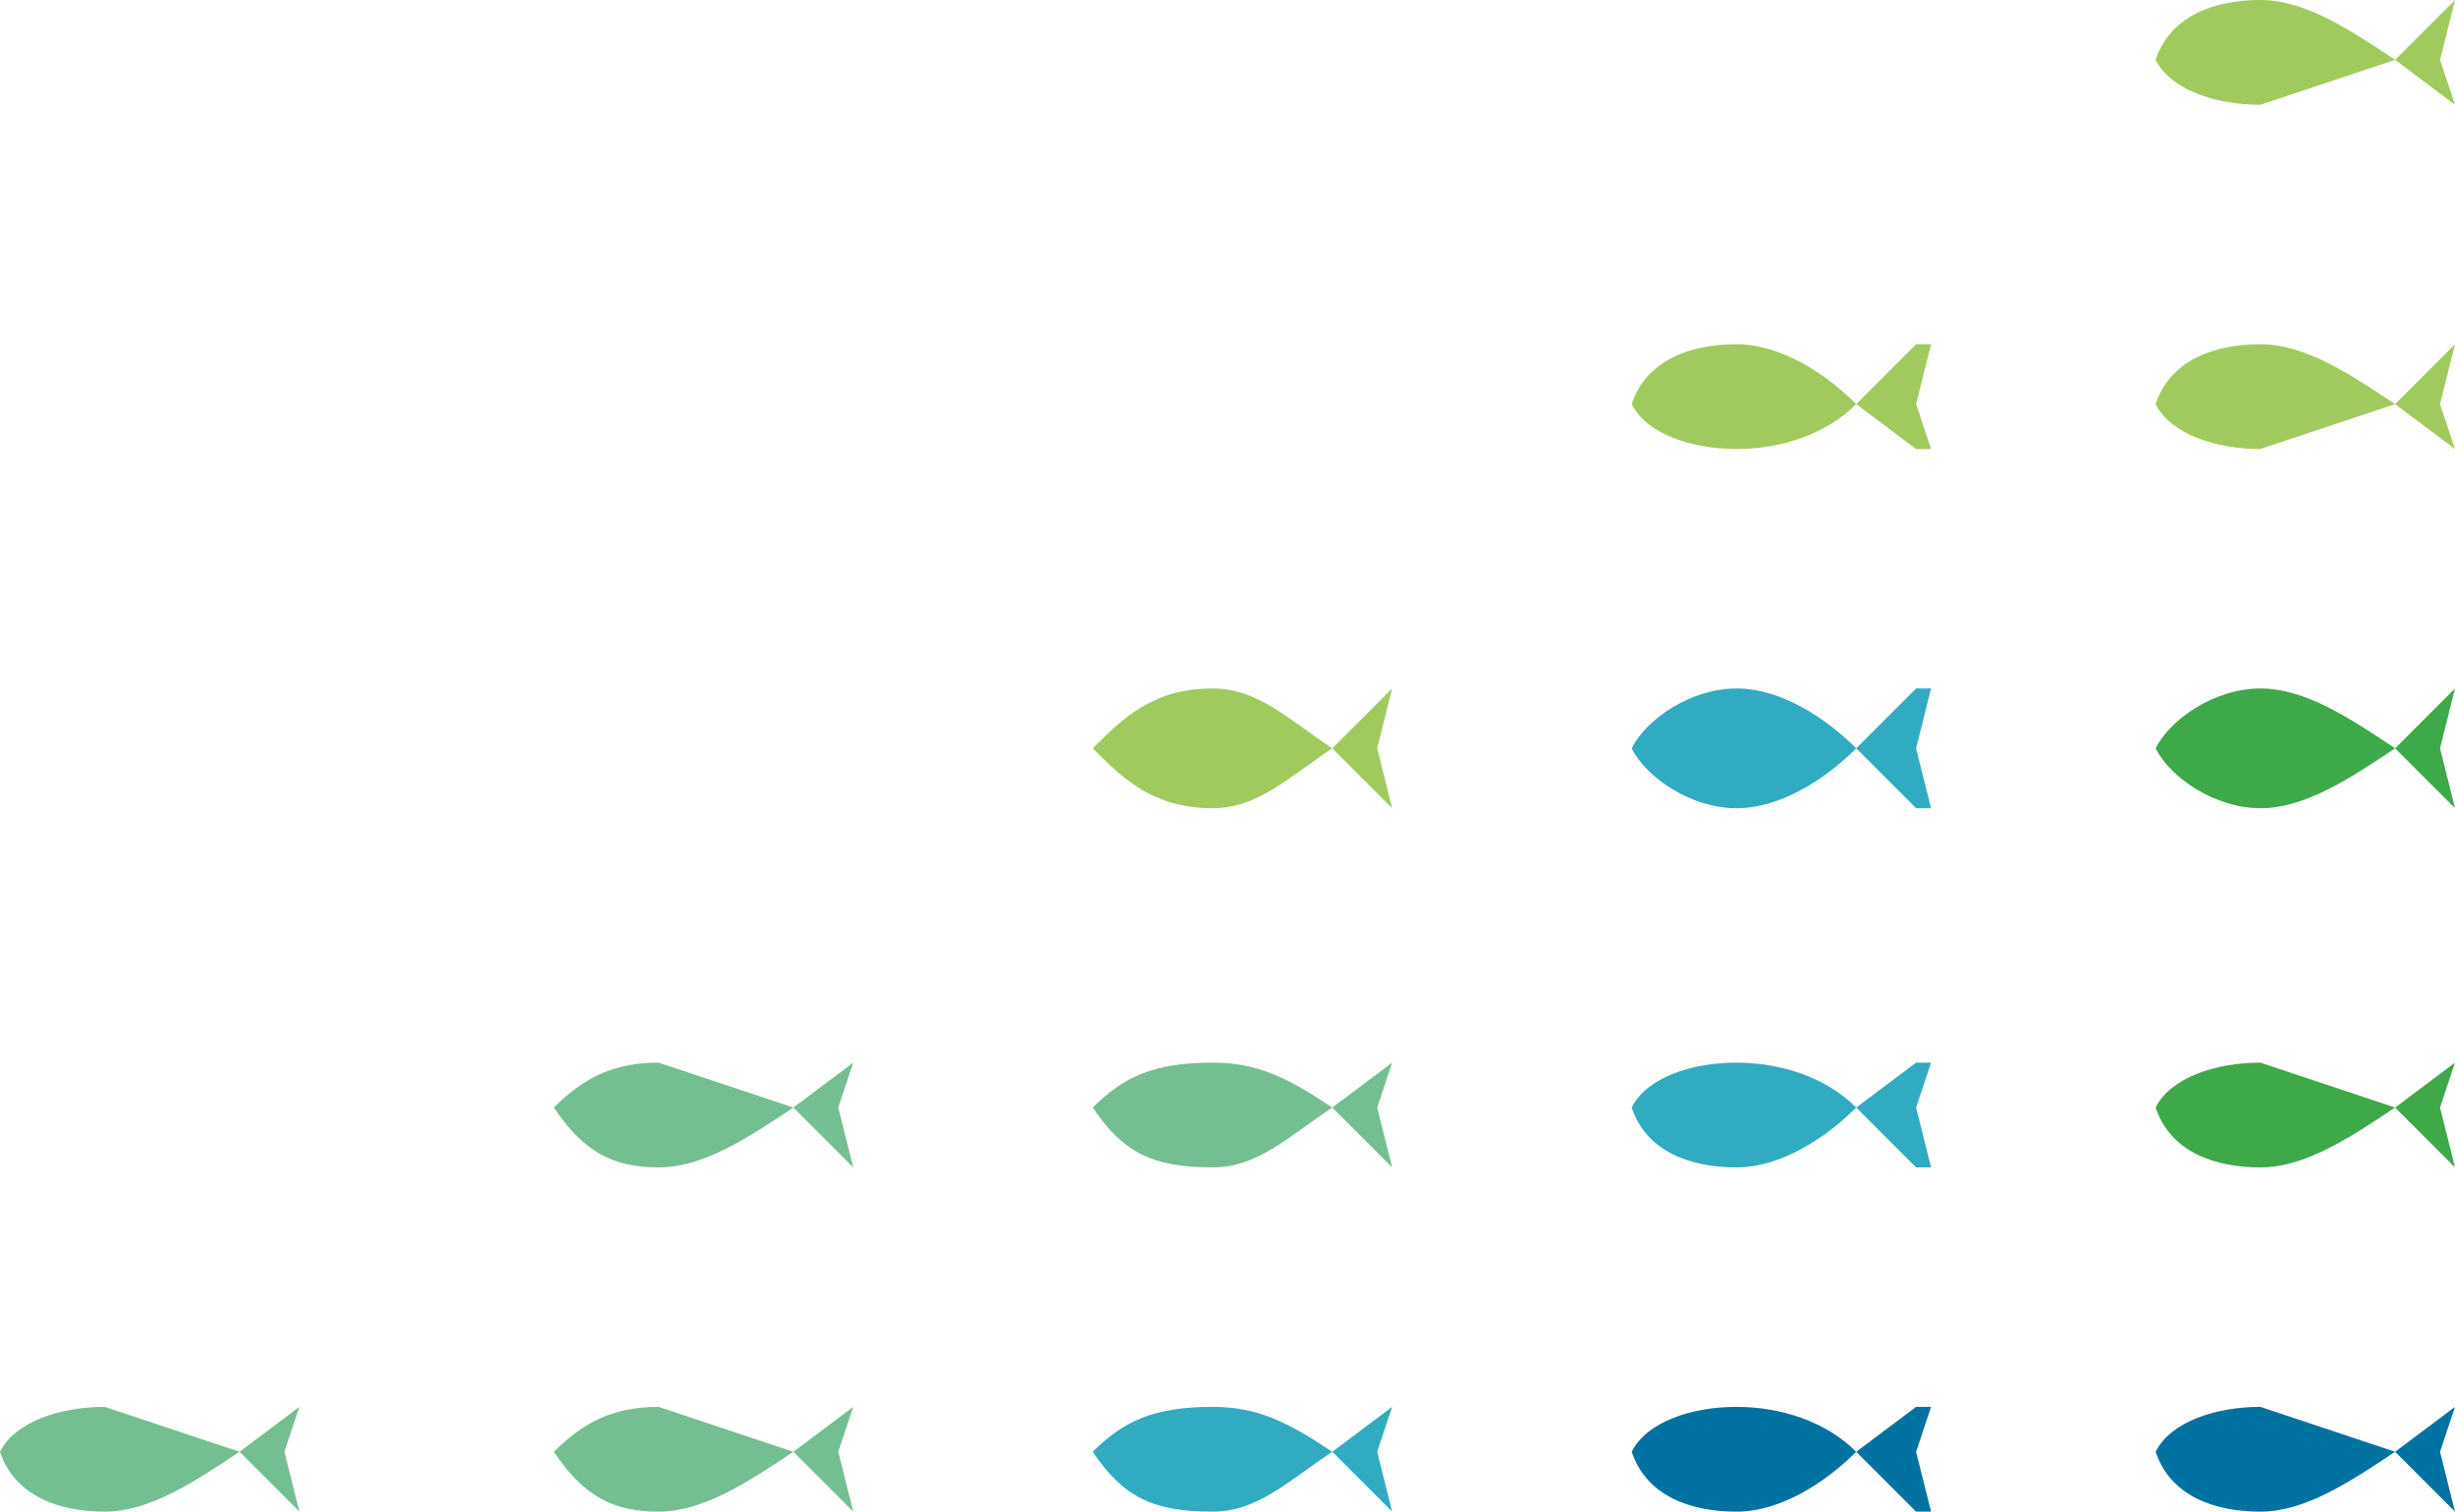
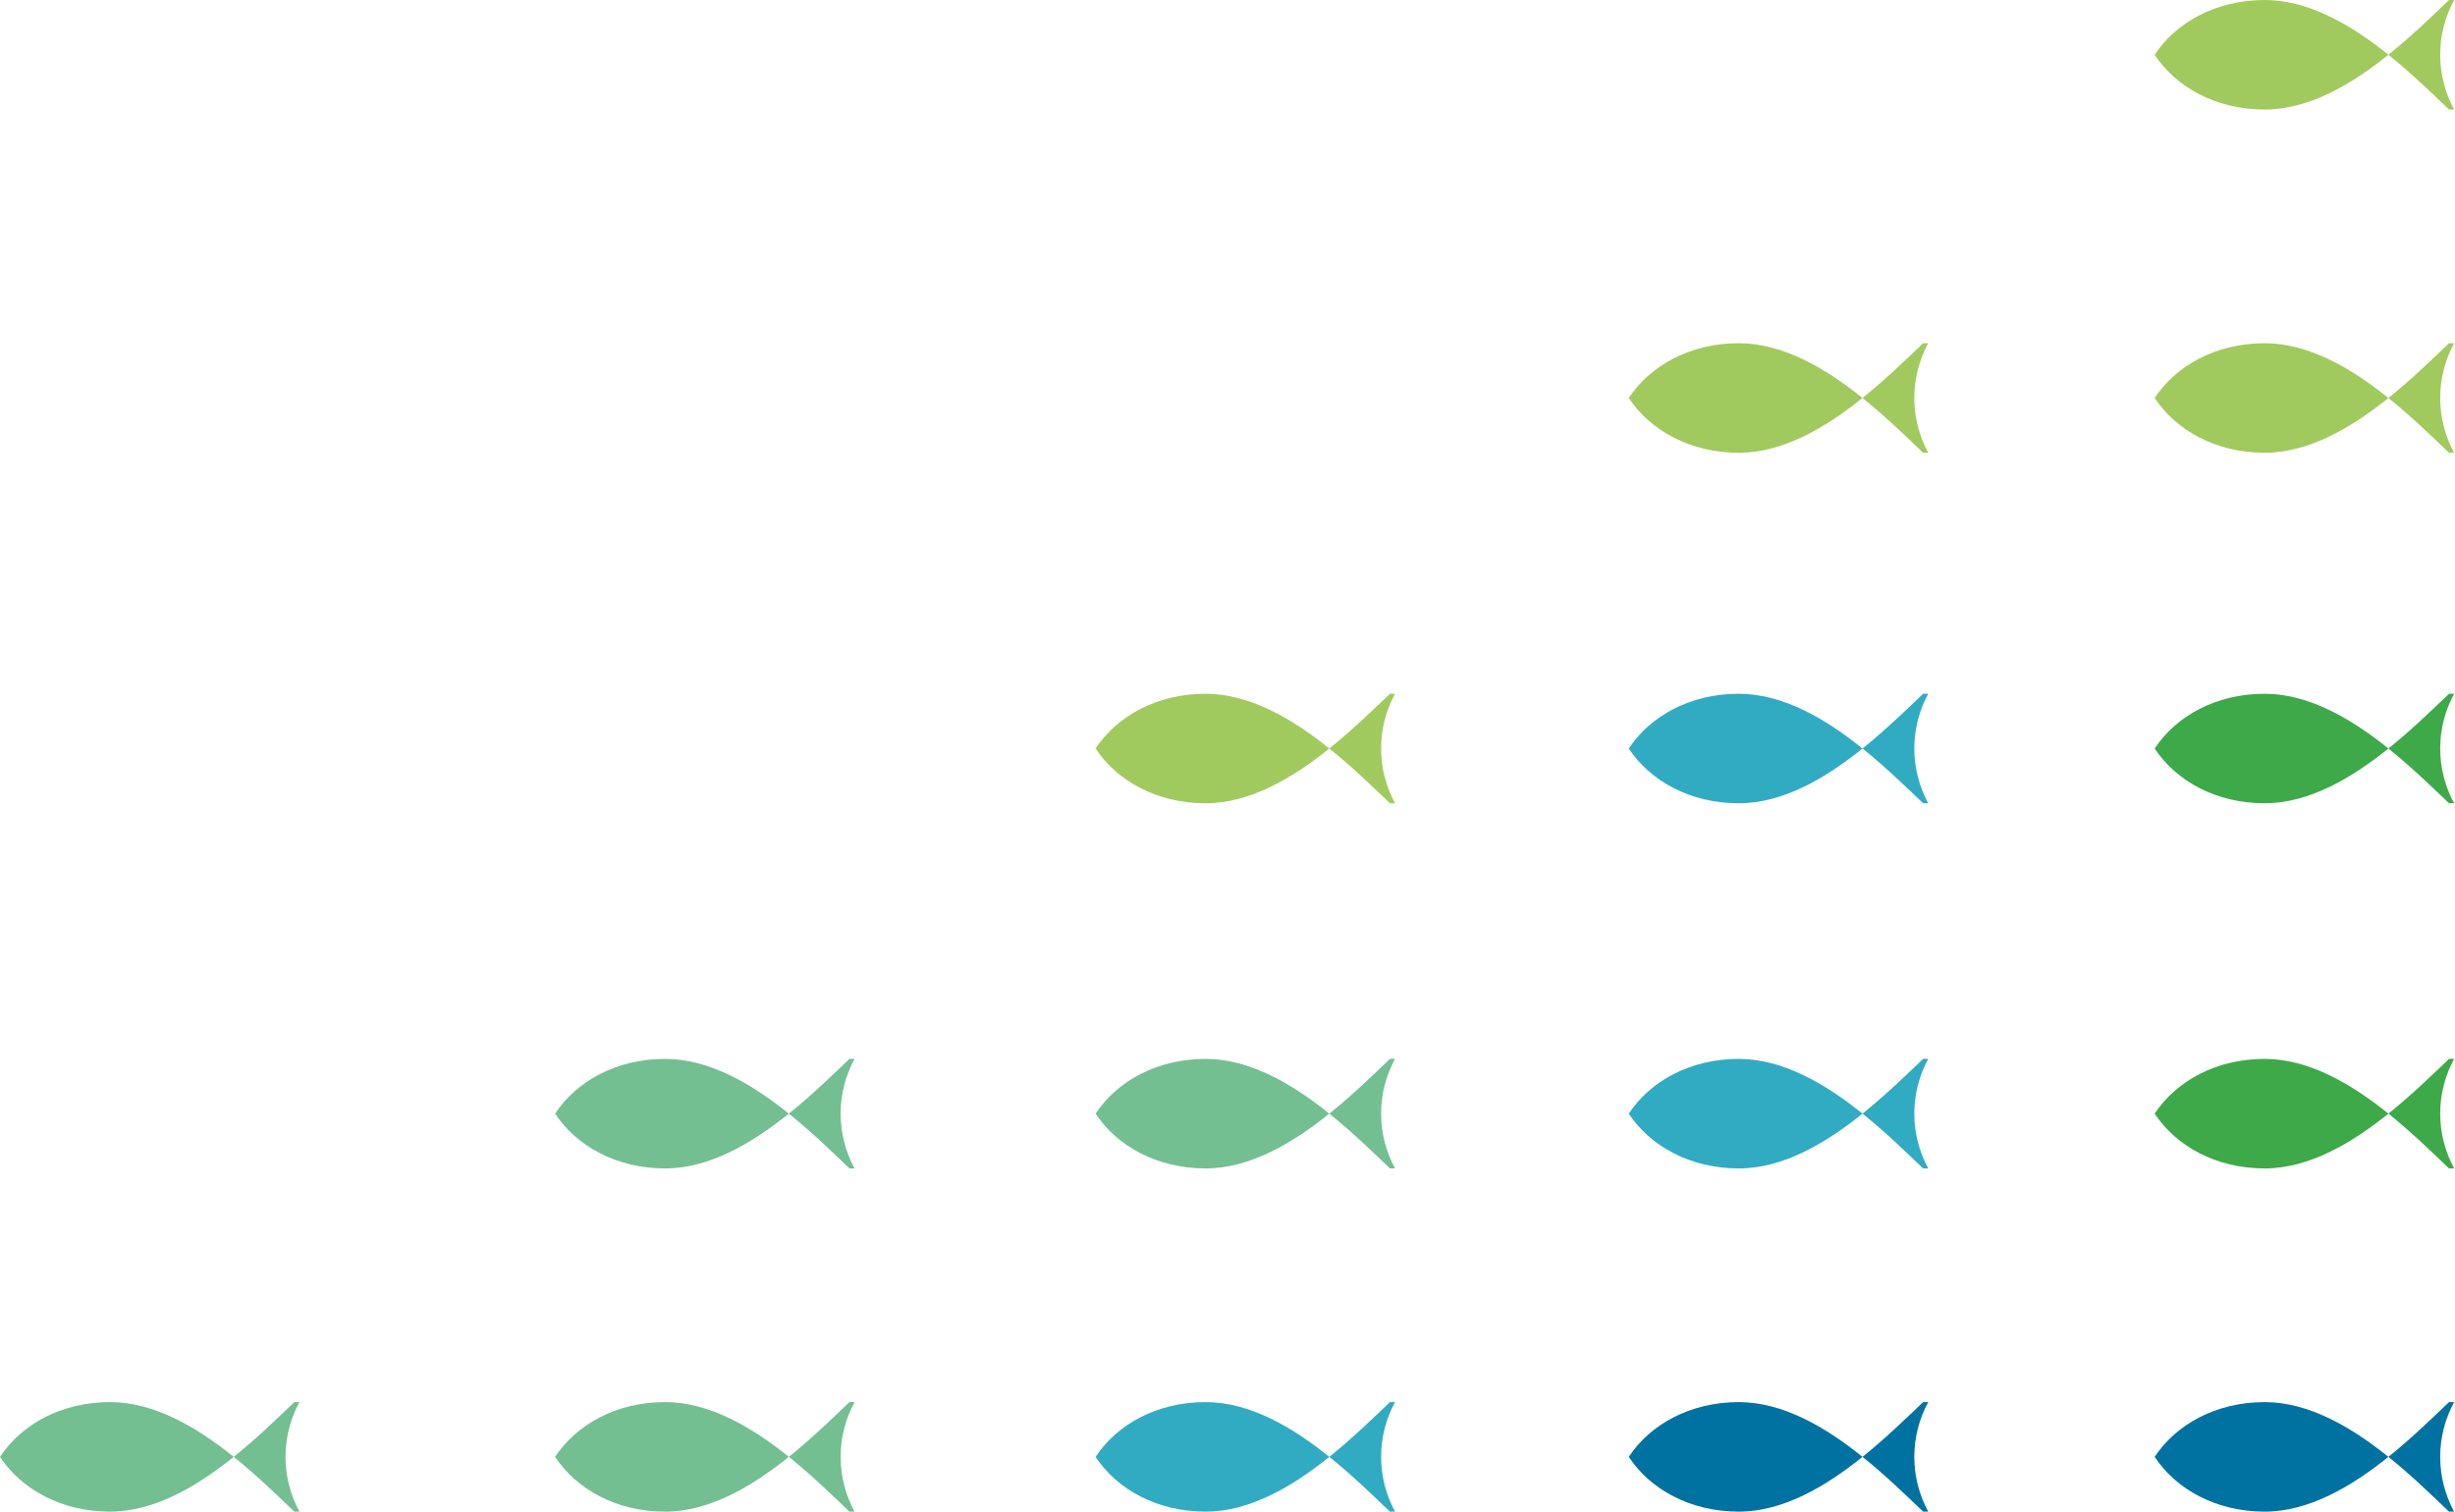
- <svg xmlns="http://www.w3.org/2000/svg" width="164" height="101">
-   <g fill="none" fill-rule="evenodd">
-     <path d="M144 50c1 2 4 4 7 4s6-2 9-4c-3-2-6-4-9-4s-6 2-7 4M163 50l1-4-4 4 4 4-1-4" fill="#3DA949" />
-     <path d="M109 50c1 2 4 4 7 4s6-2 8-4c-2-2-5-4-8-4s-6 2-7 4M128 50l1-4h-1l-4 4 4 4h1l-1-4" fill="#31ABC2" />
-     <path d="M144 27c1 2 4 3 7 3l9-3c-3-2-6-4-9-4s-6 1-7 4M163 27l1-4-4 4 4 3-1-3M144 4c1 2 4 3 7 3l9-3c-3-2-6-4-9-4s-6 1-7 4M163 4l1-4-4 4 4 3-1-3" fill="#A1CA5E" />
-     <path d="M144 74c1 3 4 4 7 4s6-2 9-4l-9-3c-3 0-6 1-7 3M163 74l1-3-4 3 4 4-1-4" fill="#3DA949" />
-     <path d="M109 74c1 3 4 4 7 4s6-2 8-4c-2-2-5-3-8-3s-6 1-7 3M128 74l1-3h-1l-4 3 4 4h1l-1-4" fill="#31ABC2" />
-     <path d="M73 74c2 3 4 4 8 4 3 0 5-2 8-4-3-2-5-3-8-3-4 0-6 1-8 3M92 74l1-3-4 3 4 4-1-4" fill="#74BF91" />
-     <path d="M144 97c1 3 4 4 7 4s6-2 9-4l-9-3c-3 0-6 1-7 3M163 97l1-3-4 3 4 4-1-4M109 97c1 3 4 4 7 4s6-2 8-4c-2-2-5-3-8-3s-6 1-7 3M128 97l1-3h-1l-4 3 4 4h1l-1-4" fill="#0072A1" />
-     <path d="M73 97c2 3 4 4 8 4 3 0 5-2 8-4-3-2-5-3-8-3-4 0-6 1-8 3M92 97l1-3-4 3 4 4-1-4" fill="#31ABC2" />
-     <path d="M37 97c2 3 4 4 7 4s6-2 9-4l-9-3c-3 0-5 1-7 3M56 97l1-3-4 3 4 4-1-4" fill="#74BF91" />
-     <path d="M73 50c2 2 4 4 8 4 3 0 5-2 8-4-3-2-5-4-8-4-4 0-6 2-8 4M92 50l1-4-4 4 4 4-1-4M109 27c1 2 4 3 7 3s6-1 8-3c-2-2-5-4-8-4s-6 1-7 4M128 27l1-4h-1l-4 4 4 3h1l-1-3" fill="#A1CA5E" />
-     <path d="M37 74c2 3 4 4 7 4s6-2 9-4l-9-3c-3 0-5 1-7 3M56 74l1-3-4 3 4 4-1-4M0 97c1 3 4 4 7 4s6-2 9-4l-9-3c-3 0-6 1-7 3M19 97l1-3-4 3 4 4-1-4" fill="#74BF91" />
+ <svg xmlns="http://www.w3.org/2000/svg" width="164px" height="101px" viewBox="0 0 164 101" version="1.1">
+   <g id="Page-1" stroke="none" stroke-width="1" fill="none" fill-rule="evenodd">
+     <g id="Styleguide" transform="translate(-93, -2563)">
+       <g id="Rybky_pdf" transform="translate(93, 2563)">
+         <path d="M143.937,50.012 C145.372,52.183 148.041,53.671 151.284,53.671 C154.261,53.671 157.114,51.972 159.551,50.012 C157.114,48.052 154.261,46.353 151.284,46.353 C148.041,46.353 145.372,47.84 143.937,50.012" id="Fill-1" fill="#3DA949" />
+         <path d="M163.011,50.012 C163.011,48.694 163.347,47.45 163.942,46.353 L163.6,46.353 C162.466,47.436 161.091,48.775 159.551,50.012 C161.091,51.248 162.466,52.587 163.6,53.671 L163.942,53.671 C163.347,52.573 163.011,51.329 163.011,50.012" id="Fill-3" fill="#3DA949" />
+         <path d="M108.807,50.012 C110.24,52.183 112.911,53.671 116.154,53.671 C119.132,53.671 121.984,51.972 124.42,50.012 C121.984,48.052 119.132,46.353 116.154,46.353 C112.911,46.353 110.24,47.84 108.807,50.012" id="Fill-5" fill="#31ABC2" />
+         <path d="M127.881,50.012 C127.881,48.694 128.217,47.45 128.811,46.353 L128.469,46.353 C127.335,47.436 125.96,48.775 124.42,50.012 C125.96,51.248 127.335,52.587 128.469,53.671 L128.812,53.671 C128.217,52.573 127.881,51.329 127.881,50.012" id="Fill-7" fill="#31ABC2" />
+         <path d="M143.937,26.591 C145.372,28.763 148.041,30.251 151.284,30.251 C154.261,30.251 157.114,28.551 159.551,26.591 C157.114,24.631 154.261,22.932 151.284,22.932 C148.041,22.932 145.372,24.42 143.937,26.591" id="Fill-9" fill="#A1CA5E" />
+         <path d="M163.011,26.591 C163.011,25.275 163.347,24.03 163.942,22.932 L163.6,22.932 C162.466,24.015 161.091,25.355 159.551,26.591 C161.091,27.827 162.466,29.167 163.6,30.251 L163.942,30.251 C163.347,29.153 163.011,27.909 163.011,26.591" id="Fill-11" fill="#A1CA5E" />
+         <path d="M143.937,3.659 C145.372,5.831 148.041,7.319 151.284,7.319 C154.261,7.319 157.114,5.619 159.551,3.659 C157.114,1.699 154.261,0 151.284,0 C148.041,0 145.372,1.487 143.937,3.659" id="Fill-13" fill="#A1CA5E" />
+         <path d="M163.011,3.659 C163.011,2.342 163.347,1.098 163.942,0 L163.6,0 C162.466,1.083 161.091,2.423 159.551,3.659 C161.091,4.895 162.466,6.235 163.6,7.319 L163.942,7.319 C163.347,6.22 163.011,4.977 163.011,3.659" id="Fill-15" fill="#A1CA5E" />
+         <path d="M143.937,74.408 C145.372,76.579 148.041,78.068 151.284,78.068 C154.261,78.068 157.114,76.368 159.551,74.408 C157.114,72.448 154.261,70.749 151.284,70.749 C148.041,70.749 145.372,72.236 143.937,74.408" id="Fill-17" fill="#3DA949" />
+         <path d="M163.011,74.408 C163.011,73.09 163.347,71.847 163.942,70.749 L163.6,70.749 C162.466,71.832 161.091,73.172 159.551,74.408 C161.091,75.644 162.466,76.984 163.6,78.068 L163.942,78.068 C163.347,76.969 163.011,75.725 163.011,74.408" id="Fill-19" fill="#3DA949" />
+         <path d="M108.807,74.408 C110.24,76.579 112.911,78.068 116.154,78.068 C119.132,78.068 121.984,76.368 124.42,74.408 C121.984,72.448 119.132,70.749 116.154,70.749 C112.911,70.749 110.24,72.236 108.807,74.408" id="Fill-21" fill="#31ABC2" />
+         <path d="M127.881,74.408 C127.881,73.09 128.217,71.847 128.811,70.749 L128.469,70.749 C127.335,71.832 125.96,73.172 124.42,74.408 C125.96,75.644 127.335,76.984 128.469,78.068 L128.812,78.068 C128.217,76.969 127.881,75.725 127.881,74.408" id="Fill-23" fill="#31ABC2" />
+         <path d="M73.188,74.408 C74.622,76.579 77.292,78.068 80.536,78.068 C83.513,78.068 86.366,76.368 88.802,74.408 C86.366,72.448 83.513,70.749 80.536,70.749 C77.292,70.749 74.622,72.236 73.188,74.408" id="Fill-25" fill="#74BF91" />
+         <path d="M92.262,74.408 C92.262,73.09 92.598,71.847 93.193,70.749 L92.851,70.749 C91.717,71.832 90.342,73.172 88.802,74.408 C90.342,75.644 91.717,76.984 92.851,78.068 L93.193,78.068 C92.598,76.969 92.262,75.725 92.262,74.408" id="Fill-27" fill="#74BF91" />
+         <path d="M143.937,97.34 C145.372,99.512 148.041,101 151.284,101 C154.261,101 157.114,99.3 159.551,97.34 C157.114,95.38 154.261,93.681 151.284,93.681 C148.041,93.681 145.372,95.168 143.937,97.34" id="Fill-29" fill="#0072A1" />
+         <path d="M163.011,97.34 C163.011,96.022 163.347,94.779 163.942,93.681 L163.6,93.681 C162.466,94.764 161.091,96.104 159.551,97.34 C161.091,98.576 162.466,99.916 163.6,101 L163.942,101 C163.347,99.901 163.011,98.658 163.011,97.34" id="Fill-31" fill="#0072A1" />
+         <path d="M108.807,97.34 C110.24,99.512 112.911,101 116.154,101 C119.132,101 121.984,99.3 124.42,97.34 C121.984,95.38 119.132,93.681 116.154,93.681 C112.911,93.681 110.24,95.168 108.807,97.34" id="Fill-33" fill="#0072A1" />
+         <path d="M127.881,97.34 C127.881,96.022 128.217,94.779 128.811,93.681 L128.469,93.681 C127.335,94.764 125.96,96.104 124.42,97.34 C125.96,98.576 127.335,99.916 128.469,101 L128.812,101 C128.217,99.901 127.881,98.658 127.881,97.34" id="Fill-35" fill="#0072A1" />
+         <path d="M73.188,97.34 C74.622,99.512 77.292,101 80.536,101 C83.513,101 86.366,99.3 88.802,97.34 C86.366,95.38 83.513,93.681 80.536,93.681 C77.292,93.681 74.622,95.168 73.188,97.34" id="Fill-37" fill="#31ABC2" />
+         <path d="M92.262,97.34 C92.262,96.022 92.598,94.779 93.193,93.681 L92.851,93.681 C91.717,94.764 90.342,96.104 88.802,97.34 C90.342,98.576 91.717,99.916 92.851,101 L93.193,101 C92.598,99.901 92.262,98.658 92.262,97.34" id="Fill-39" fill="#31ABC2" />
+         <path d="M37.082,97.34 C38.516,99.512 41.186,101 44.429,101 C47.406,101 50.259,99.3 52.696,97.34 C50.259,95.38 47.406,93.681 44.429,93.681 C41.186,93.681 38.516,95.168 37.082,97.34" id="Fill-41" fill="#74BF91" />
+         <path d="M56.156,97.34 C56.156,96.022 56.492,94.779 57.087,93.681 L56.744,93.681 C55.611,94.764 54.236,96.104 52.696,97.34 C54.236,98.576 55.611,99.916 56.745,101 L57.087,101 C56.492,99.901 56.156,98.658 56.156,97.34" id="Fill-43" fill="#74BF91" />
+         <path d="M73.188,50.012 C74.622,52.183 77.292,53.671 80.536,53.671 C83.513,53.671 86.366,51.972 88.802,50.012 C86.366,48.052 83.513,46.353 80.536,46.353 C77.292,46.353 74.622,47.84 73.188,50.012" id="Fill-45" fill="#A1CA5E" />
+         <path d="M92.262,50.012 C92.262,48.694 92.598,47.45 93.193,46.353 L92.851,46.353 C91.717,47.436 90.342,48.775 88.802,50.012 C90.342,51.248 91.717,52.587 92.851,53.671 L93.193,53.671 C92.598,52.573 92.262,51.329 92.262,50.012" id="Fill-47" fill="#A1CA5E" />
+         <path d="M108.807,26.591 C110.24,28.763 112.911,30.251 116.154,30.251 C119.132,30.251 121.984,28.551 124.42,26.591 C121.984,24.631 119.132,22.932 116.154,22.932 C112.911,22.932 110.24,24.42 108.807,26.591" id="Fill-49" fill="#A1CA5E" />
+         <path d="M127.881,26.591 C127.881,25.275 128.217,24.03 128.811,22.932 L128.469,22.932 C127.335,24.015 125.96,25.355 124.42,26.591 C125.96,27.827 127.335,29.167 128.469,30.251 L128.812,30.251 C128.217,29.153 127.881,27.909 127.881,26.591" id="Fill-51" fill="#A1CA5E" />
+         <path d="M37.082,74.408 C38.516,76.579 41.186,78.068 44.429,78.068 C47.406,78.068 50.259,76.368 52.696,74.408 C50.259,72.448 47.406,70.749 44.429,70.749 C41.186,70.749 38.516,72.236 37.082,74.408" id="Fill-53" fill="#74BF91" />
+         <path d="M56.156,74.408 C56.156,73.09 56.492,71.847 57.087,70.749 L56.744,70.749 C55.611,71.832 54.236,73.172 52.696,74.408 C54.236,75.644 55.611,76.984 56.745,78.068 L57.087,78.068 C56.492,76.969 56.156,75.725 56.156,74.408" id="Fill-55" fill="#74BF91" />
+         <path d="M0,97.34 C1.434,99.512 4.104,101 7.347,101 C10.324,101 13.176,99.3 15.614,97.34 C13.176,95.38 10.324,93.681 7.347,93.681 C4.104,93.681 1.434,95.168 0,97.34" id="Fill-57" fill="#74BF91" />
+         <path d="M19.074,97.34 C19.074,96.022 19.41,94.779 20.005,93.681 L19.663,93.681 C18.528,94.764 17.154,96.104 15.614,97.34 C17.154,98.576 18.528,99.916 19.663,101 L20.005,101 C19.41,99.901 19.074,98.658 19.074,97.34" id="Fill-59" fill="#74BF91" />
+       </g>
+     </g>
  </g>
</svg>
